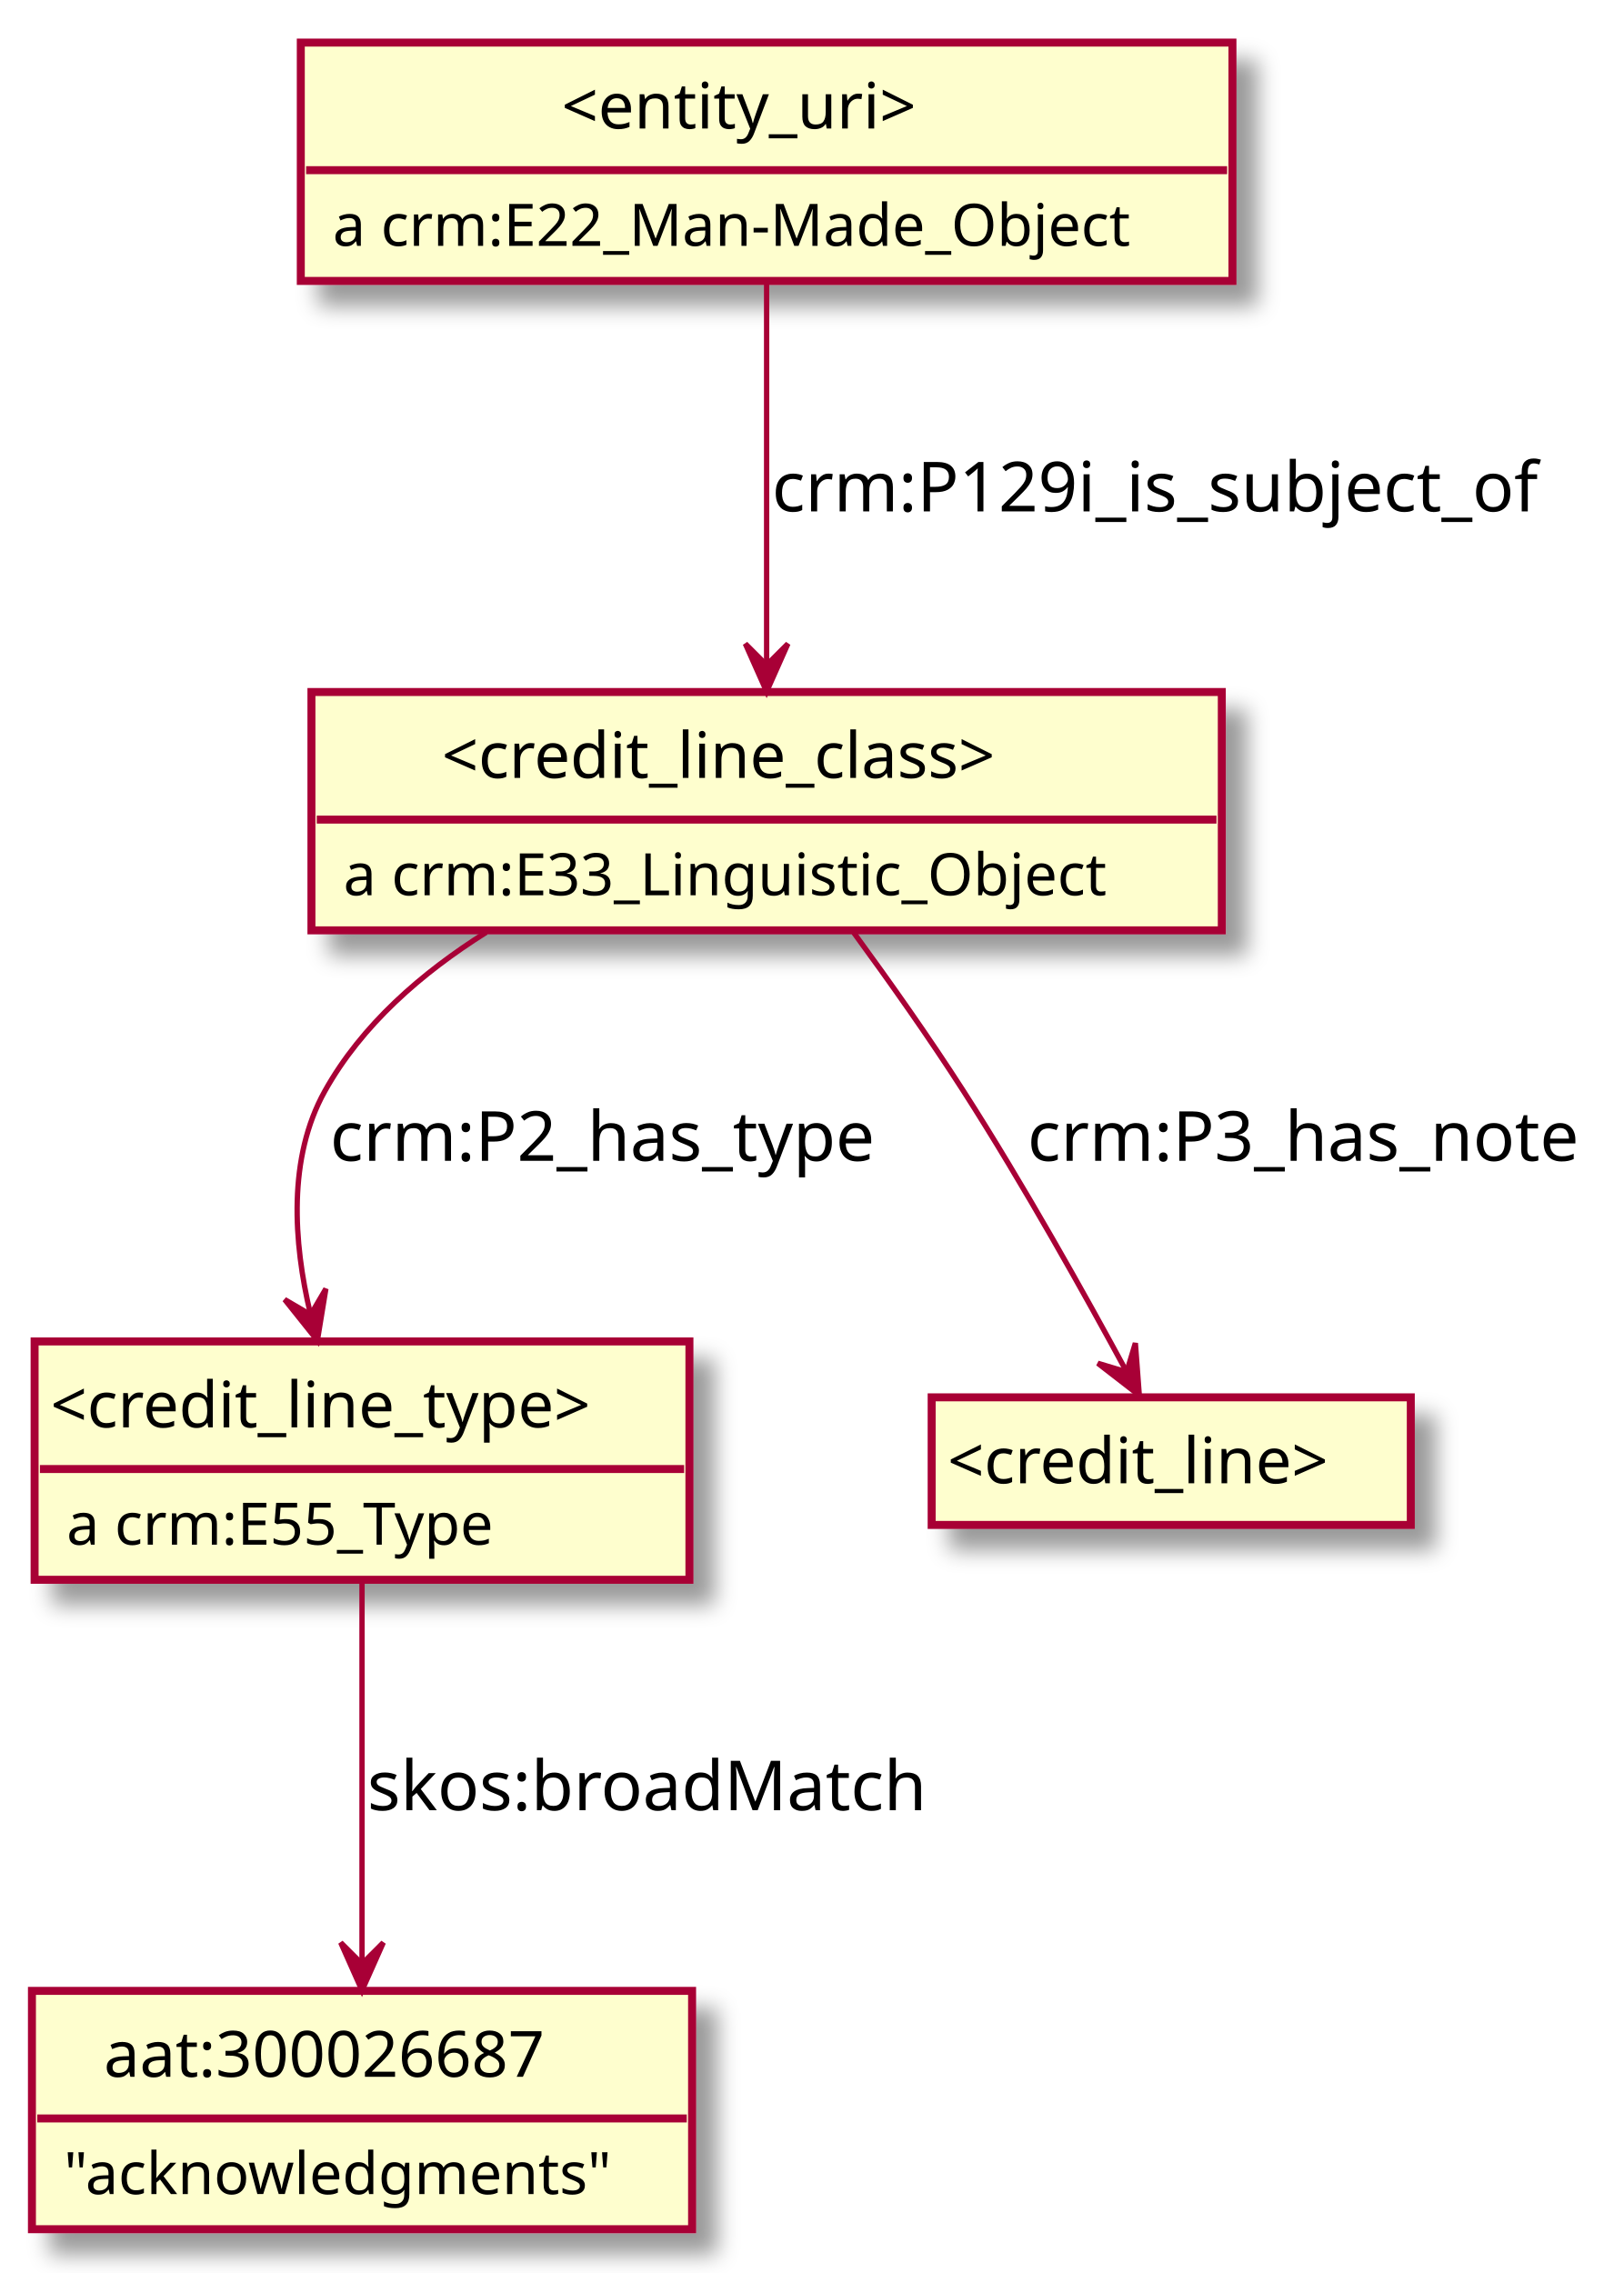
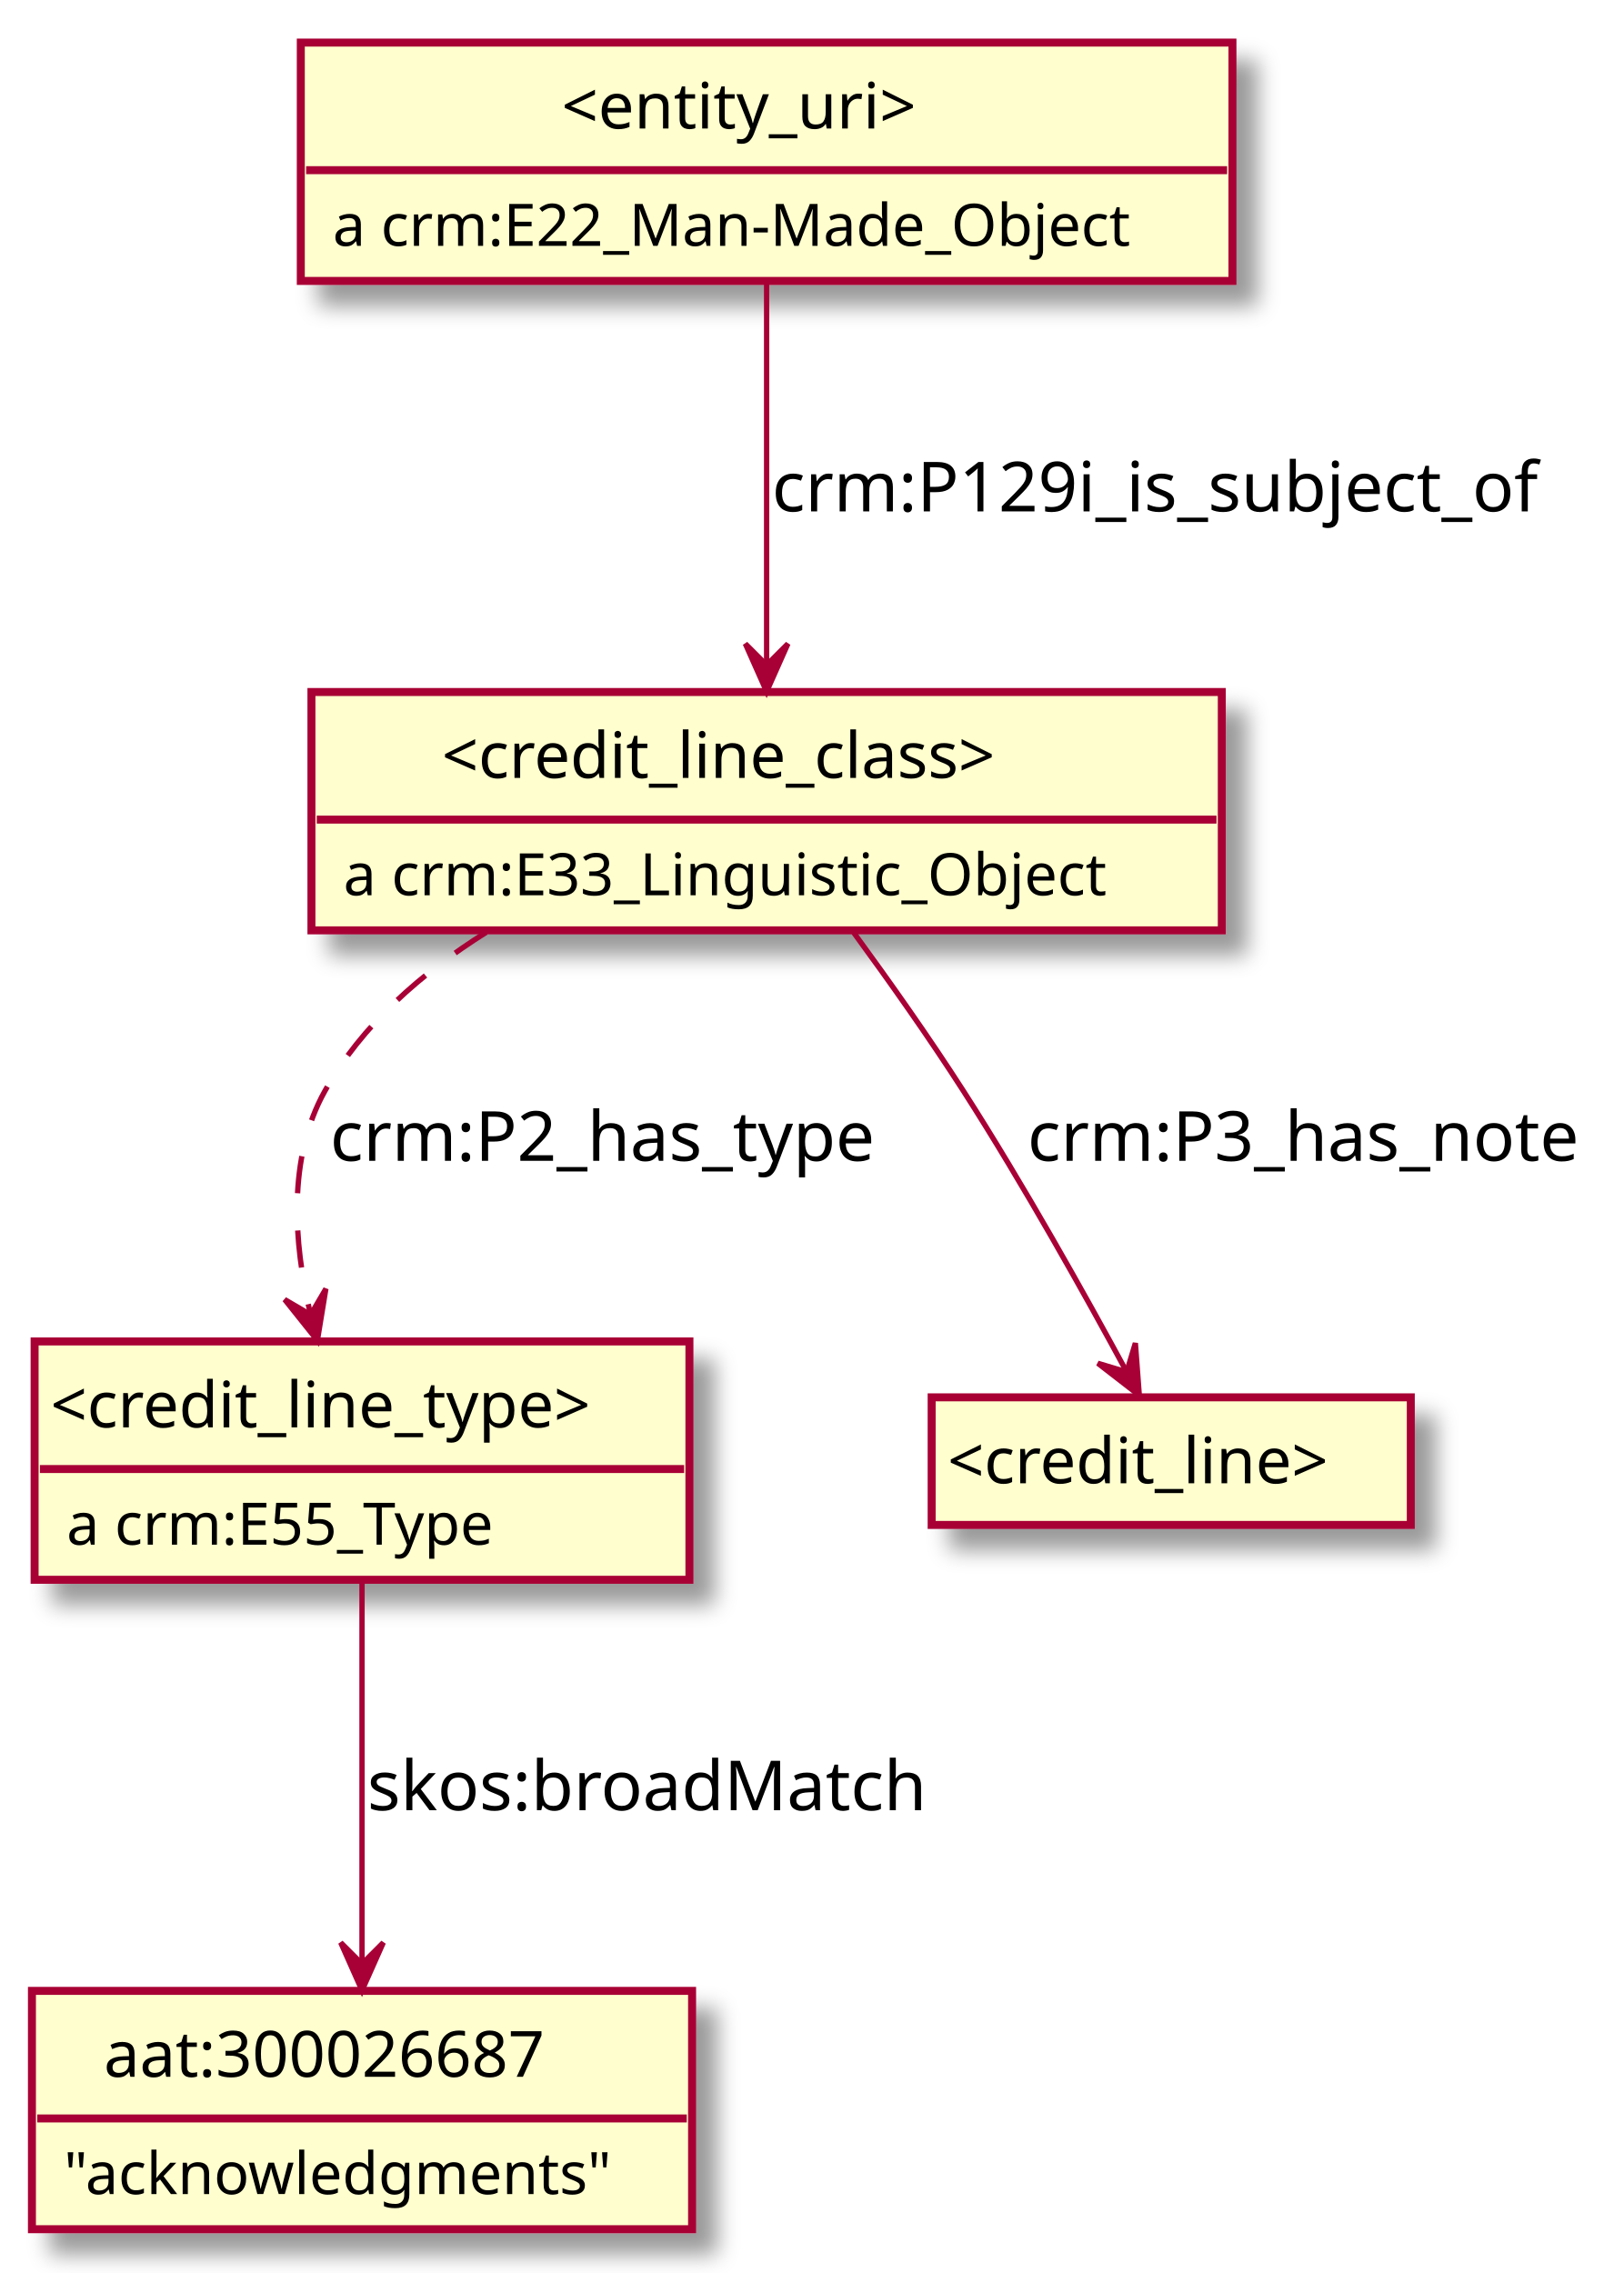
<svg xmlns="http://www.w3.org/2000/svg" contentScriptType="application/ecmascript" contentStyleType="text/css" height="427px" preserveAspectRatio="none" style="width:305px;height:427px;" version="1.1" viewBox="0 0 305 427" width="305px" zoomAndPan="magnify">
  <defs>
-     <filter height="300%" id="ft92kw8" width="300%" x="-1" y="-1">
+     <filter height="300%" id="f8abwmp" width="300%" x="-1" y="-1">
      <feGaussianBlur result="blurOut" stdDeviation="2.0" />
      <feColorMatrix in="blurOut" result="blurOut2" type="matrix" values="0 0 0 0 0 0 0 0 0 0 0 0 0 0 0 0 0 0 .4 0" />
      <feOffset dx="4.0" dy="4.0" in="blurOut2" result="blurOut3" />
      <feBlend in="SourceGraphic" in2="blurOut3" mode="normal" />
    </filter>
  </defs>
  <g>
-     <rect fill="#FEFECE" filter="url(#ft92kw8)" height="44.773" style="stroke: #A80036; stroke-width: 1.5;" width="175" x="56.5" y="8" />
+     <rect fill="#FEFECE" filter="url(#f8abwmp)" height="44.773" style="stroke: #A80036; stroke-width: 1.5;" width="175" x="56.5" y="8" />
    <text fill="#000000" font-family="sans-serif" font-size="12" lengthAdjust="spacingAndGlyphs" textLength="77" x="105.5" y="24.139">&lt;entity_uri&gt;</text>
    <line style="stroke: #A80036; stroke-width: 1.5;" x1="57.5" x2="230.5" y1="31.969" y2="31.969" />
    <text fill="#000000" font-family="sans-serif" font-size="11" lengthAdjust="spacingAndGlyphs" textLength="163" x="62.5" y="46.179">a crm:E22_Man-Made_Object</text>
-     <rect fill="#FEFECE" filter="url(#ft92kw8)" height="44.773" style="stroke: #A80036; stroke-width: 1.5;" width="171" x="58.5" y="130" />
+     <rect fill="#FEFECE" filter="url(#f8abwmp)" height="44.773" style="stroke: #A80036; stroke-width: 1.5;" width="171" x="58.5" y="130" />
    <text fill="#000000" font-family="sans-serif" font-size="12" lengthAdjust="spacingAndGlyphs" textLength="122" x="83" y="146.139">&lt;credit_line_class&gt;</text>
    <line style="stroke: #A80036; stroke-width: 1.5;" x1="59.5" x2="228.5" y1="153.969" y2="153.969" />
    <text fill="#000000" font-family="sans-serif" font-size="11" lengthAdjust="spacingAndGlyphs" textLength="159" x="64.5" y="168.179">a crm:E33_Linguistic_Object</text>
-     <rect fill="#FEFECE" filter="url(#ft92kw8)" height="44.773" style="stroke: #A80036; stroke-width: 1.5;" width="123" x="6.5" y="252" />
+     <rect fill="#FEFECE" filter="url(#f8abwmp)" height="44.773" style="stroke: #A80036; stroke-width: 1.5;" width="123" x="6.5" y="252" />
    <text fill="#000000" font-family="sans-serif" font-size="12" lengthAdjust="spacingAndGlyphs" textLength="117" x="9.5" y="268.139">&lt;credit_line_type&gt;</text>
    <line style="stroke: #A80036; stroke-width: 1.5;" x1="7.5" x2="128.5" y1="275.969" y2="275.969" />
    <text fill="#000000" font-family="sans-serif" font-size="11" lengthAdjust="spacingAndGlyphs" textLength="91" x="12.5" y="290.179">a crm:E55_Type</text>
-     <rect fill="#FEFECE" filter="url(#ft92kw8)" height="44.773" style="stroke: #A80036; stroke-width: 1.5;" width="124" x="6" y="374" />
+     <rect fill="#FEFECE" filter="url(#f8abwmp)" height="44.773" style="stroke: #A80036; stroke-width: 1.5;" width="124" x="6" y="374" />
    <text fill="#000000" font-family="sans-serif" font-size="12" lengthAdjust="spacingAndGlyphs" textLength="97" x="19.5" y="390.139">aat:300026687</text>
    <line style="stroke: #A80036; stroke-width: 1.5;" x1="7" x2="129" y1="397.969" y2="397.969" />
    <text fill="#000000" font-family="sans-serif" font-size="11" lengthAdjust="spacingAndGlyphs" textLength="112" x="12" y="412.179">"acknowledgments"</text>
-     <rect fill="#FEFECE" filter="url(#ft92kw8)" height="23.969" style="stroke: #A80036; stroke-width: 1.5;" width="90" x="175" y="262.5" />
+     <rect fill="#FEFECE" filter="url(#f8abwmp)" height="23.969" style="stroke: #A80036; stroke-width: 1.5;" width="90" x="175" y="262.5" />
    <text fill="#000000" font-family="sans-serif" font-size="12" lengthAdjust="spacingAndGlyphs" textLength="84" x="178" y="278.639">&lt;credit_line&gt;</text>
    <path d="M144,53.231 C144,73.365 144,103.366 144,124.919 " fill="none" style="stroke: #A80036; stroke-width: 1.0;" />
    <polygon fill="#A80036" points="144,129.931,148,120.931,144,124.931,140,120.931,144,129.931" style="stroke: #A80036; stroke-width: 1.0;" />
    <text fill="#000000" font-family="sans-serif" font-size="13" lengthAdjust="spacingAndGlyphs" textLength="153" x="145" y="96.067">crm:P129i_is_subject_of</text>
    <path d="M68,297.231 C68,317.365 68,347.366 68,368.919 " fill="none" style="stroke: #A80036; stroke-width: 1.0;" />
    <polygon fill="#A80036" points="68,373.931,72,364.931,68,368.931,64,364.931,68,373.931" style="stroke: #A80036; stroke-width: 1.0;" />
    <text fill="#000000" font-family="sans-serif" font-size="13" lengthAdjust="spacingAndGlyphs" textLength="109" x="69" y="340.067">skos:broadMatch</text>
    <path d="M160.364,175.201 C166.993,184.262 174.581,194.992 181,205 C192.284,222.594 203.986,243.577 211.59,257.642 " fill="none" style="stroke: #A80036; stroke-width: 1.0;" />
    <polygon fill="#A80036" points="214.005,262.132,213.264,252.311,211.636,257.729,206.219,256.101,214.005,262.132" style="stroke: #A80036; stroke-width: 1.0;" />
    <text fill="#000000" font-family="sans-serif" font-size="13" lengthAdjust="spacingAndGlyphs" textLength="111" x="193" y="218.067">crm:P3_has_note</text>
-     <path d="M91.324,175.147 C79.243,182.728 67.926,192.552 61,205 C54.022,217.542 55.129,233.387 58.272,246.678 " fill="none" style="stroke: #A80036; stroke-width: 1.0;" />
+     <path d="M91.324,175.147 C79.243,182.728 67.926,192.552 61,205 C54.022,217.542 55.129,233.387 58.272,246.678 " fill="none" style="stroke: #A80036; stroke-width: 1.0; stroke-dasharray: 7.0,7.0;" />
    <polygon fill="#A80036" points="59.617,251.822,61.212,242.103,58.353,246.984,53.471,244.126,59.617,251.822" style="stroke: #A80036; stroke-width: 1.0;" />
    <text fill="#000000" font-family="sans-serif" font-size="13" lengthAdjust="spacingAndGlyphs" textLength="110" x="62" y="218.067">crm:P2_has_type</text>
  </g>
</svg>
